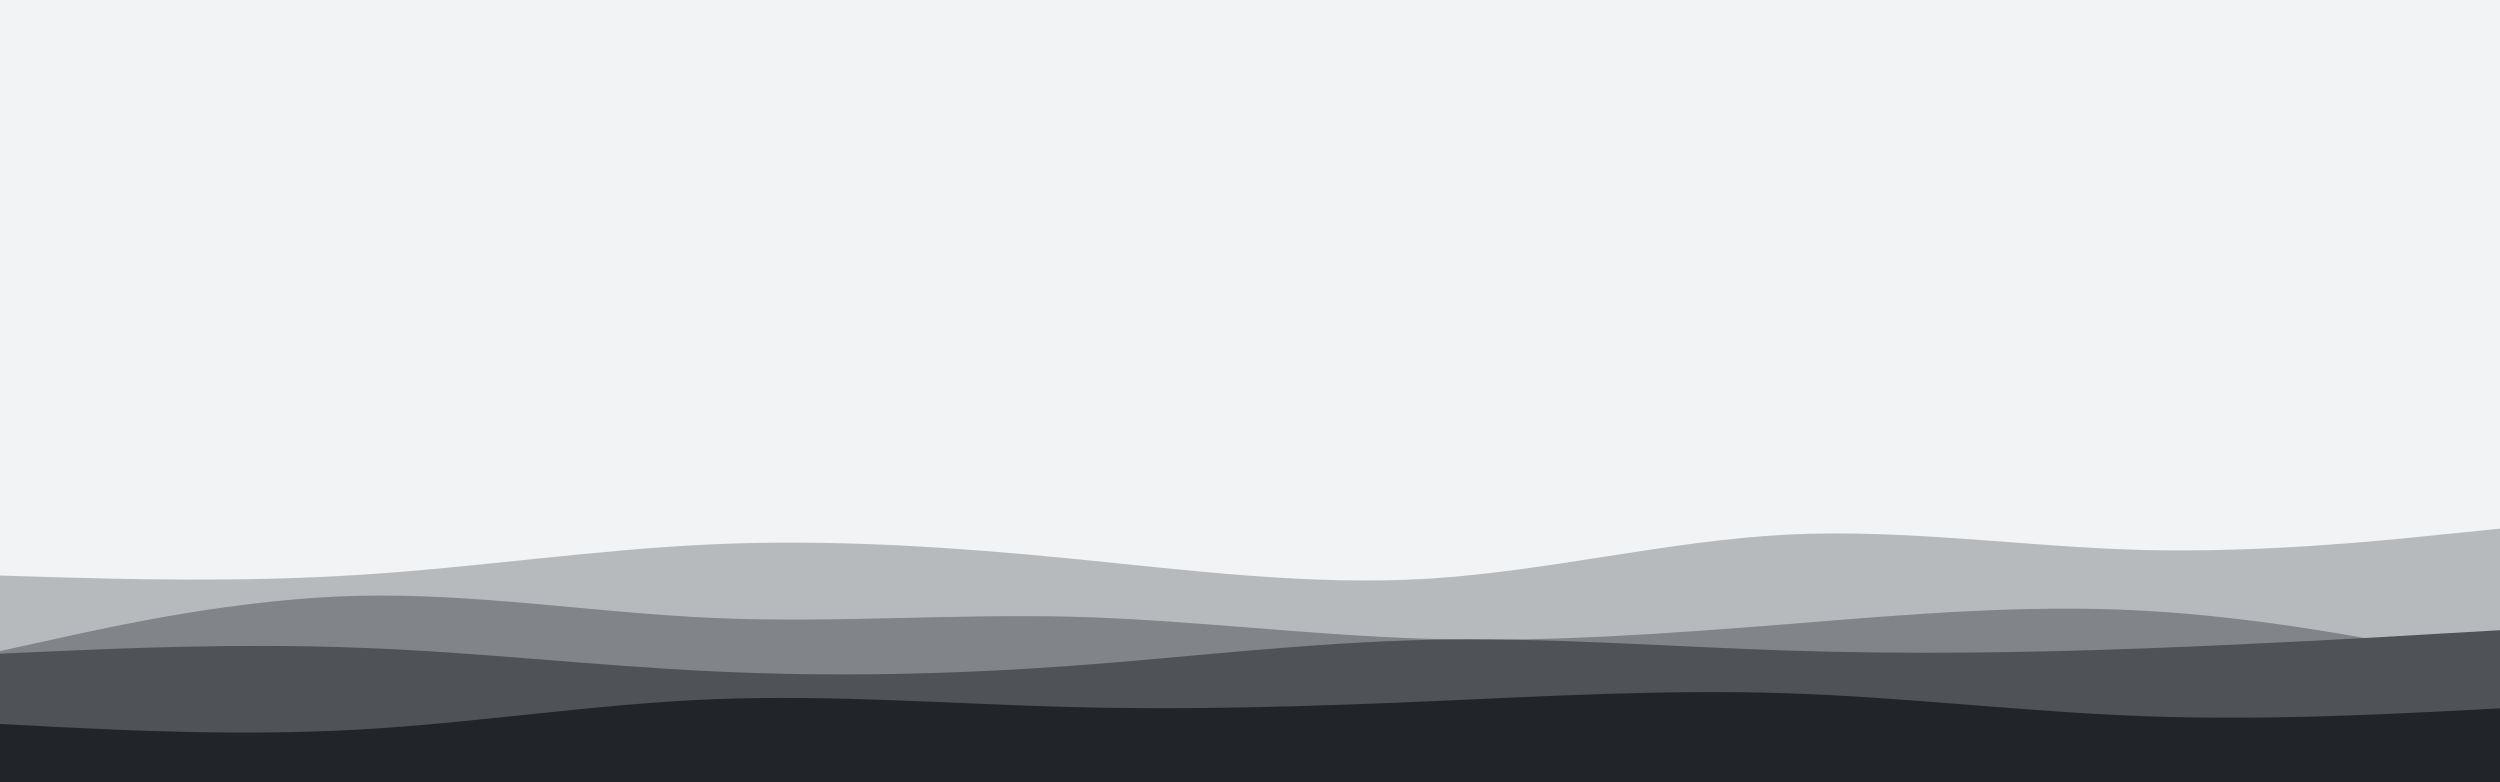
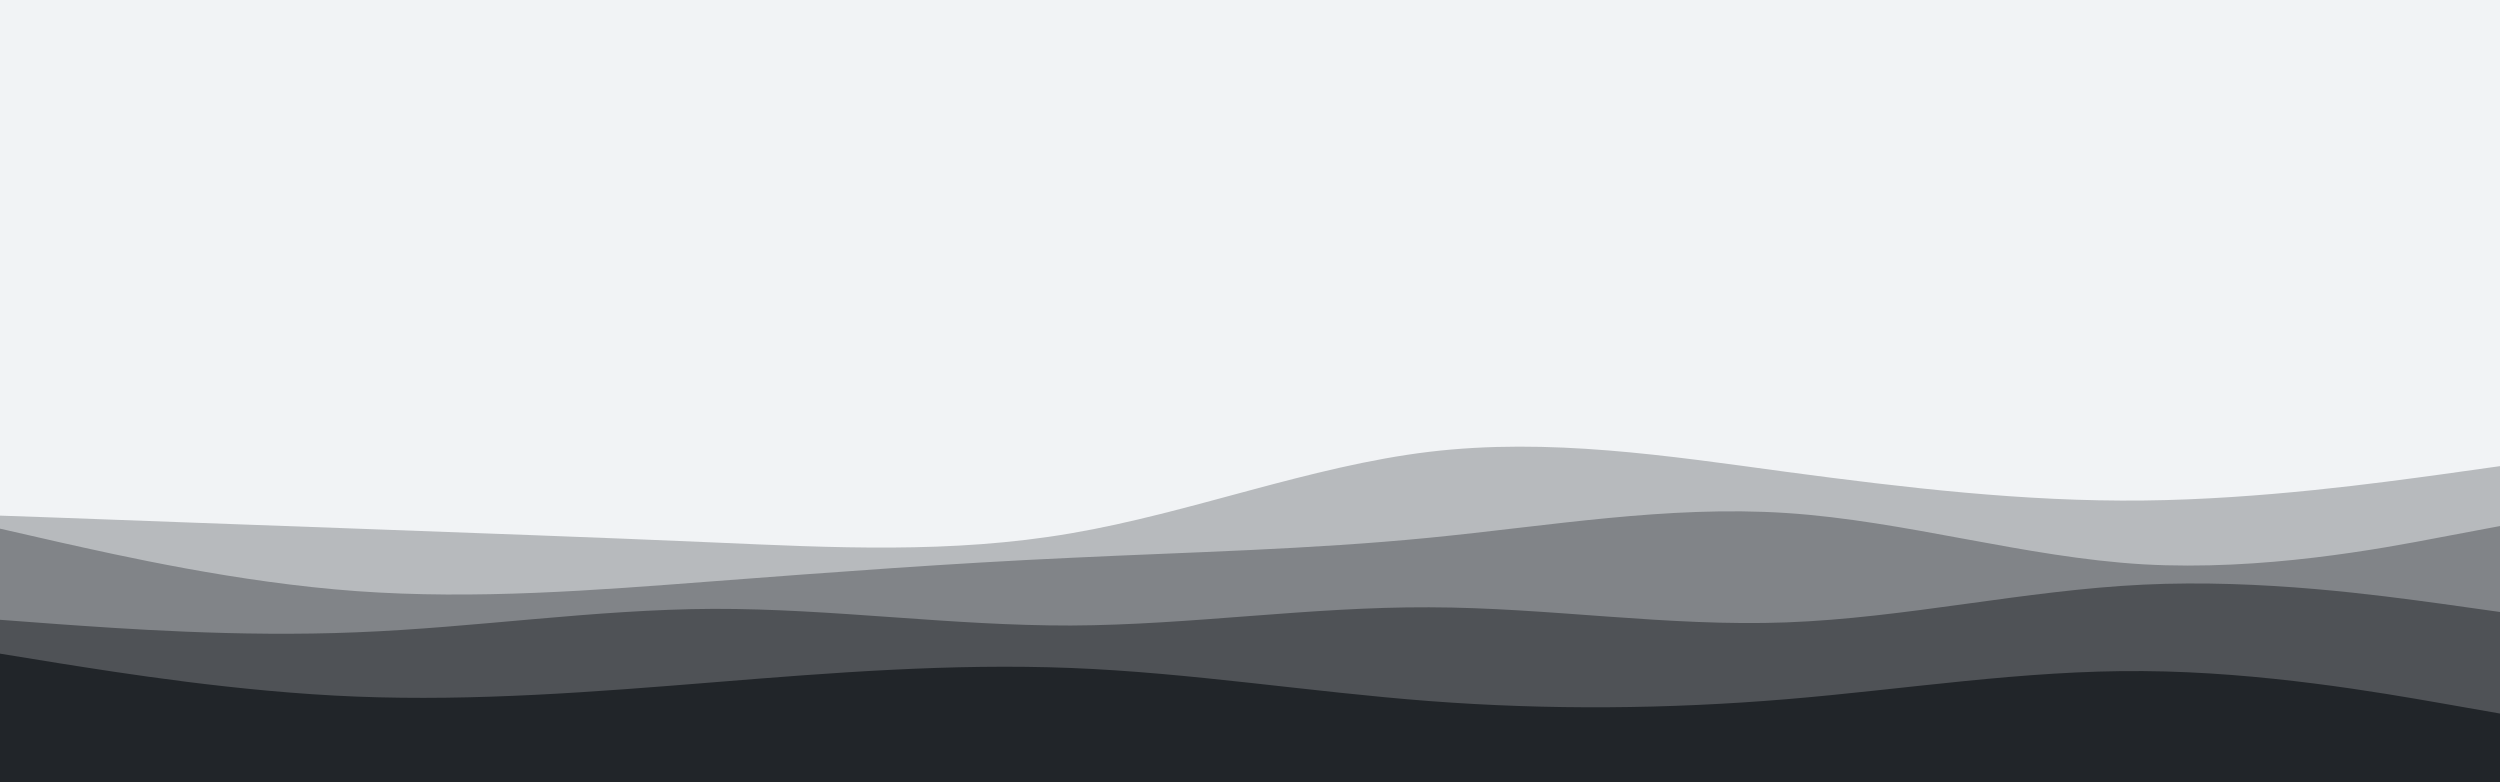
<svg xmlns="http://www.w3.org/2000/svg" id="visual" viewBox="0 0 960 300" width="960" height="300" version="1.1">
  <rect x="0" y="0" width="960" height="300" fill="#f1f3f5" />
-   <path d="M0 201L22.8 196.8C45.7 192.7 91.3 184.3 137 186.3C182.7 188.3 228.3 200.7 274 202.5C319.7 204.3 365.3 195.7 411.2 195.8C457 196 503 205 548.8 206C594.7 207 640.3 200 686 200.7C731.7 201.3 777.3 209.7 823 212.8C868.7 216 914.3 214 937.2 213L960 212L960 301L937.2 301C914.3 301 868.7 301 823 301C777.3 301 731.7 301 686 301C640.3 301 594.7 301 548.8 301C503 301 457 301 411.2 301C365.3 301 319.7 301 274 301C228.3 301 182.7 301 137 301C91.3 301 45.7 301 22.8 301L0 301Z" fill="#f1f3f5" />
-   <path d="M0 221L22.8 221.7C45.7 222.3 91.3 223.7 137 220.8C182.7 218 228.3 211 274 209C319.7 207 365.3 210 411.2 214.5C457 219 503 225 548.8 222.2C594.7 219.3 640.3 207.7 686 205.3C731.7 203 777.3 210 823 211.2C868.7 212.3 914.3 207.7 937.2 205.3L960 203L960 301L937.2 301C914.3 301 868.7 301 823 301C777.3 301 731.7 301 686 301C640.3 301 594.7 301 548.8 301C503 301 457 301 411.2 301C365.3 301 319.7 301 274 301C228.3 301 182.7 301 137 301C91.3 301 45.7 301 22.8 301L0 301Z" fill="#b7babd" />
-   <path d="M0 250L22.8 245C45.7 240 91.3 230 137 228.8C182.7 227.7 228.3 235.3 274 237.3C319.7 239.3 365.3 235.7 411.2 236.8C457 238 503 244 548.8 245.3C594.7 246.7 640.3 243.3 686 239.7C731.7 236 777.3 232 823 234.5C868.7 237 914.3 246 937.2 250.5L960 255L960 301L937.2 301C914.3 301 868.7 301 823 301C777.3 301 731.7 301 686 301C640.3 301 594.7 301 548.8 301C503 301 457 301 411.2 301C365.3 301 319.7 301 274 301C228.3 301 182.7 301 137 301C91.3 301 45.7 301 22.8 301L0 301Z" fill="#818488" />
-   <path d="M0 251L22.8 250C45.7 249 91.3 247 137 248.7C182.7 250.3 228.3 255.7 274 257.8C319.7 260 365.3 259 411.2 255.7C457 252.3 503 246.7 548.8 245.7C594.7 244.7 640.3 248.3 686 249.8C731.7 251.3 777.3 250.7 823 249C868.7 247.3 914.3 244.7 937.2 243.3L960 242L960 301L937.2 301C914.3 301 868.7 301 823 301C777.3 301 731.7 301 686 301C640.3 301 594.7 301 548.8 301C503 301 457 301 411.2 301C365.3 301 319.7 301 274 301C228.3 301 182.7 301 137 301C91.3 301 45.7 301 22.8 301L0 301Z" fill="#4f5256" />
-   <path d="M0 278L22.8 279.2C45.7 280.3 91.3 282.7 137 280.2C182.7 277.7 228.3 270.3 274 268.5C319.7 266.7 365.3 270.3 411.2 271.5C457 272.7 503 271.3 548.8 269.3C594.7 267.3 640.3 264.7 686 266.2C731.7 267.7 777.3 273.3 823 275C868.7 276.7 914.3 274.3 937.2 273.2L960 272L960 301L937.2 301C914.3 301 868.7 301 823 301C777.3 301 731.7 301 686 301C640.3 301 594.7 301 548.8 301C503 301 457 301 411.2 301C365.3 301 319.7 301 274 301C228.3 301 182.7 301 137 301C91.3 301 45.7 301 22.8 301L0 301Z" fill="#212529" />
+   <path d="M0 133L22.8 132.2C45.7 131.3 91.3 129.7 137 139.5C182.7 149.3 228.3 170.7 274 171.2C319.7 171.7 365.3 151.3 411.2 146.7C457 142 503 153 548.8 160C594.7 167 640.3 170 686 170.2C731.7 170.3 777.3 167.7 823 168.8C868.7 170 914.3 175 937.2 177.5L960 180L960 301L937.2 301C914.3 301 868.7 301 823 301C777.3 301 731.7 301 686 301C640.3 301 594.7 301 548.8 301C503 301 457 301 411.2 301C365.3 301 319.7 301 274 301C228.3 301 182.7 301 137 301C91.3 301 45.7 301 22.8 301L0 301Z" fill="#f1f3f5" />
+   <path d="M0 198L22.8 198.8C45.7 199.7 91.3 201.3 137 203C182.7 204.7 228.3 206.3 274 208.3C319.7 210.3 365.3 212.7 411.2 204.8C457 197 503 179 548.8 173.5C594.7 168 640.3 175 686 181.2C731.7 187.3 777.3 192.7 823 192.2C868.7 191.7 914.3 185.3 937.2 182.2L960 179L960 301L937.2 301C914.3 301 868.7 301 823 301C777.3 301 731.7 301 686 301C640.3 301 594.7 301 548.8 301C503 301 457 301 411.2 301C365.3 301 319.7 301 274 301C228.3 301 182.7 301 137 301C91.3 301 45.7 301 22.8 301L0 301Z" fill="#b7babd" />
+   <path d="M0 203L22.8 208.2C45.7 213.3 91.3 223.7 137 227C182.7 230.3 228.3 226.7 274 223.2C319.7 219.7 365.3 216.3 411.2 214.2C457 212 503 211 548.8 206.5C594.7 202 640.3 194 686 197C731.7 200 777.3 214 823 216.7C868.7 219.3 914.3 210.7 937.2 206.3L960 202L960 301L937.2 301C914.3 301 868.7 301 823 301C777.3 301 731.7 301 686 301C640.3 301 594.7 301 548.8 301C503 301 457 301 411.2 301C365.3 301 319.7 301 274 301C228.3 301 182.7 301 137 301C91.3 301 45.7 301 22.8 301L0 301Z" fill="#818488" />
+   <path d="M0 238L22.8 239.7C45.7 241.3 91.3 244.7 137 242.8C182.7 241 228.3 234 274 233.8C319.7 233.7 365.3 240.3 411.2 240.2C457 240 503 233 548.8 233.2C594.7 233.3 640.3 240.7 686 239C731.7 237.3 777.3 226.7 823 224.5C868.7 222.3 914.3 228.7 937.2 231.8L960 235L960 301L937.2 301C914.3 301 868.7 301 823 301C777.3 301 731.7 301 686 301C640.3 301 594.7 301 548.8 301C503 301 457 301 411.2 301C365.3 301 319.7 301 274 301C228.3 301 182.7 301 137 301C91.3 301 45.7 301 22.8 301L0 301Z" fill="#4f5256" />
+   <path d="M0 251L22.8 254.7C45.7 258.3 91.3 265.7 137 267.5C182.7 269.3 228.3 265.7 274 262C319.7 258.3 365.3 254.7 411.2 256.5C457 258.3 503 265.7 548.8 269.2C594.7 272.7 640.3 272.3 686 268.5C731.7 264.7 777.3 257.3 823 257.7C868.7 258 914.3 266 937.2 270L960 274L960 301L937.2 301C914.3 301 868.7 301 823 301C777.3 301 731.7 301 686 301C640.3 301 594.7 301 548.8 301C503 301 457 301 411.2 301C365.3 301 319.7 301 274 301C228.3 301 182.7 301 137 301C91.3 301 45.7 301 22.8 301L0 301Z" fill="#212529" />
</svg>
